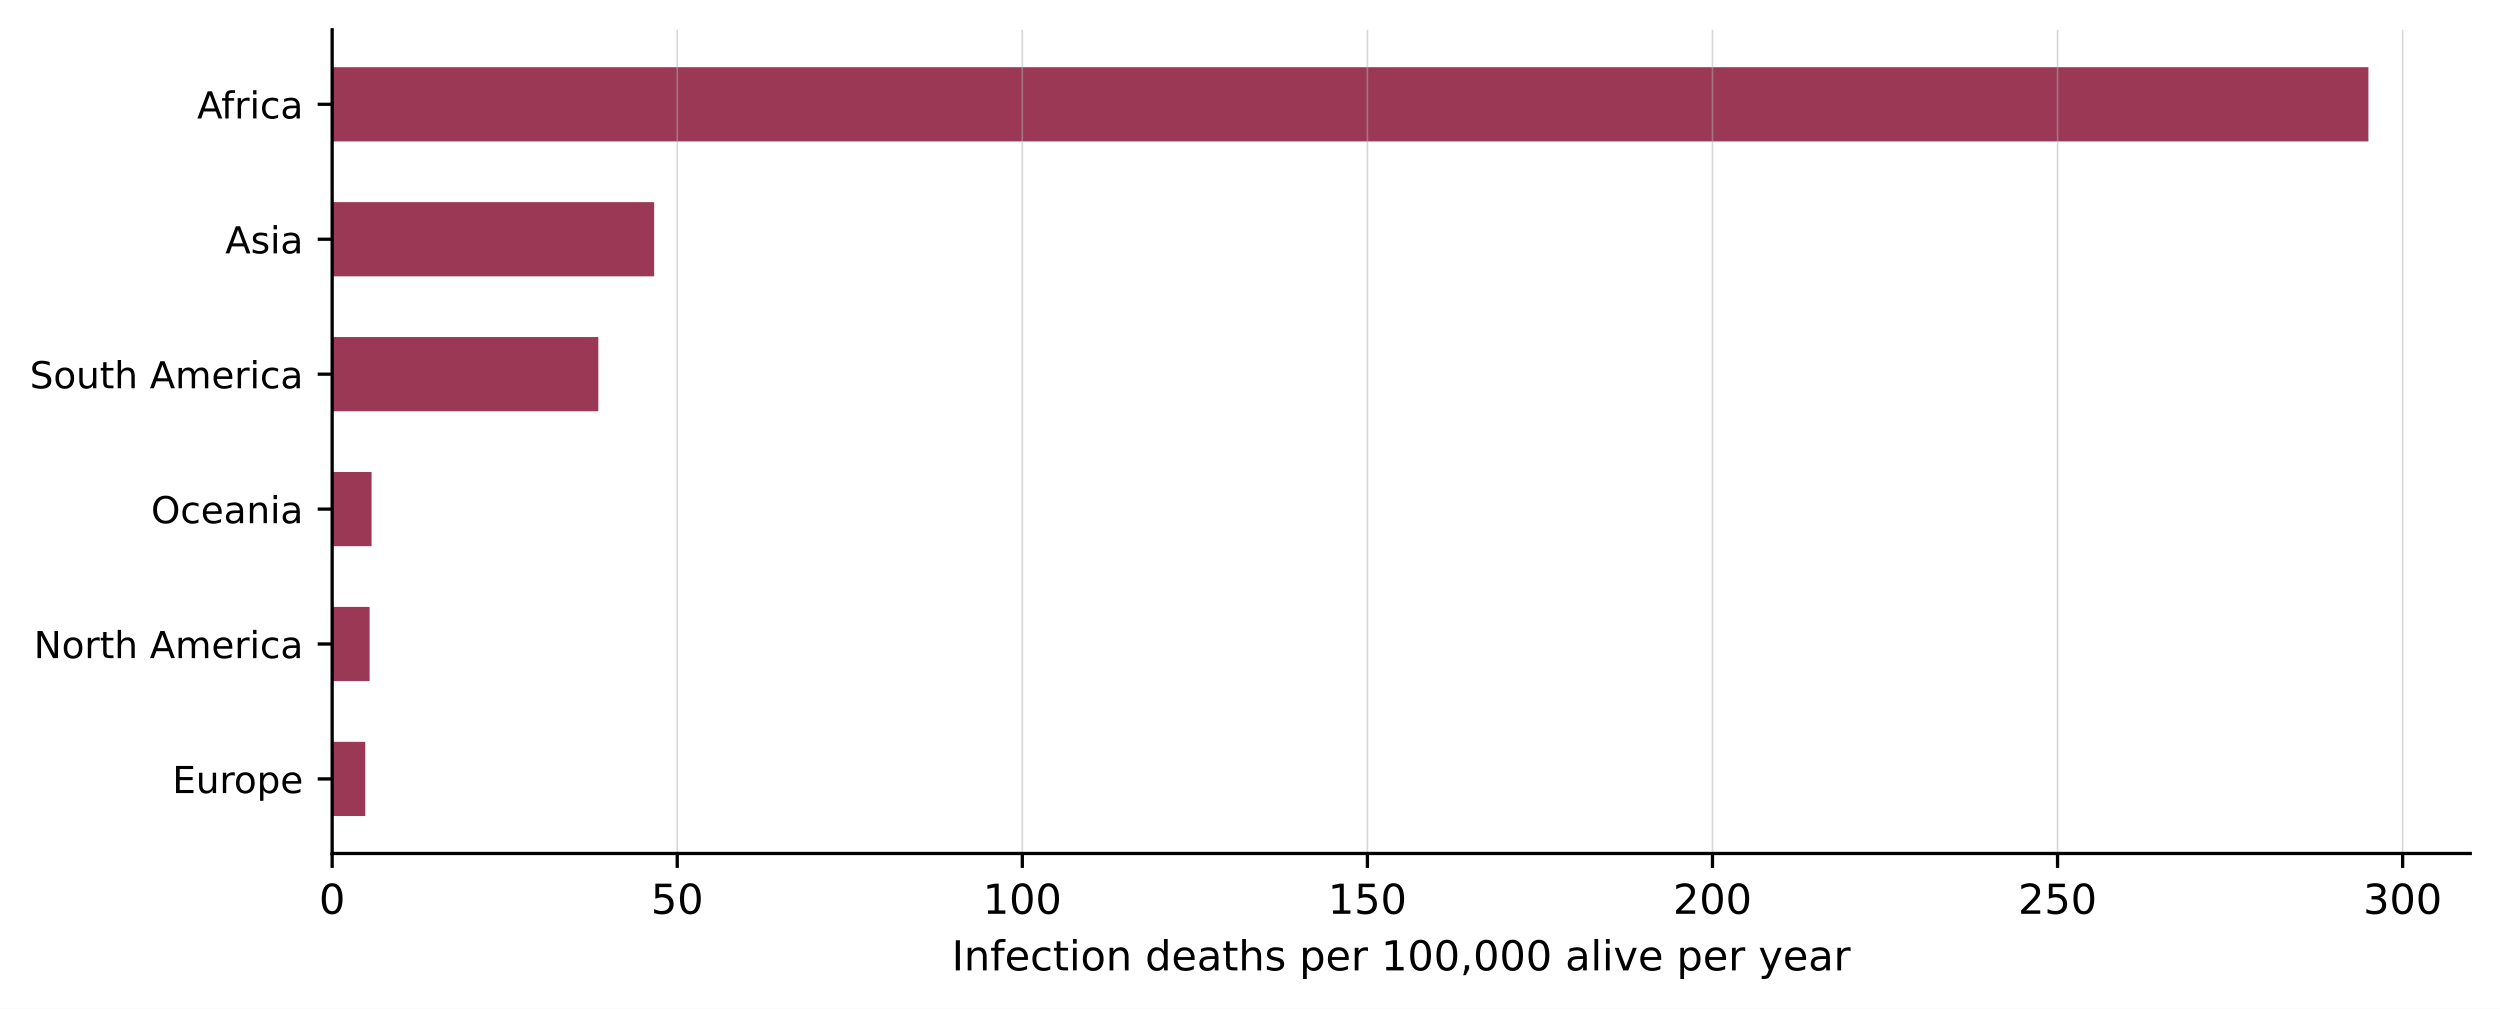
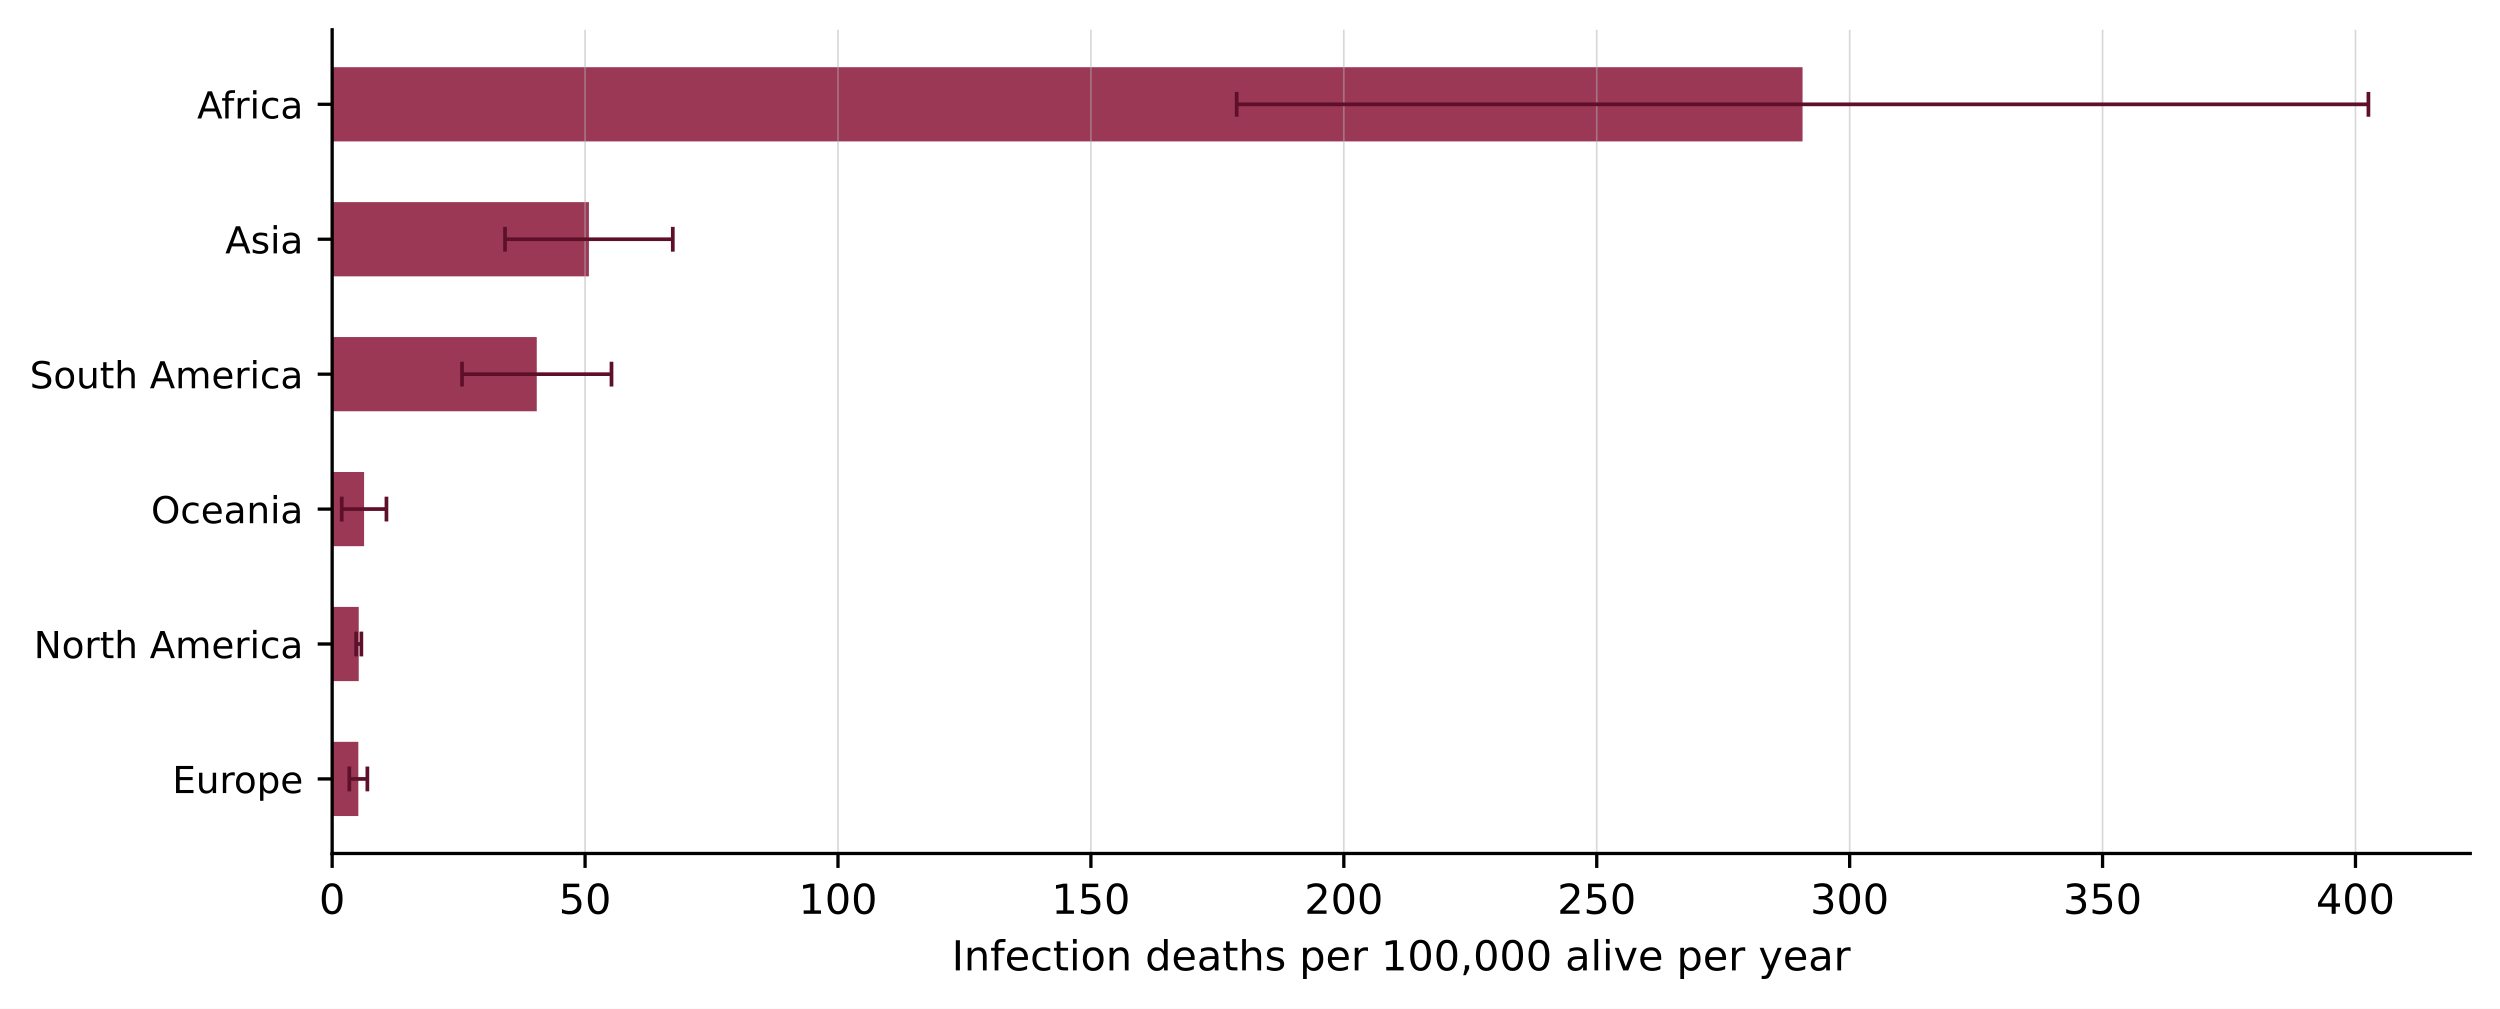
<svg xmlns="http://www.w3.org/2000/svg" xmlns:xlink="http://www.w3.org/1999/xlink" width="604.702pt" height="243.996pt" viewBox="0 0 604.702 243.996" version="1.1">
  <defs>
    <style type="text/css">*{stroke-linejoin: round; stroke-linecap: butt}</style>
  </defs>
  <g id="figure_1">
    <g id="patch_1">
      <path d="M 0 243.996  L 604.702 243.996  L 604.702 0  L 0 0  z " style="fill: #ffffff" />
    </g>
    <g id="axes_1">
      <g id="patch_2">
        <path d="M 80.342 206.44  L 597.502 206.44  L 597.502 7.2  L 80.342 7.2  z " style="fill: #ffffff" />
      </g>
      <g id="patch_3">
-         <path d="M 80.342 197.384  L 88.353 197.384  L 88.353 179.434  L 80.342 179.434  z " clip-path="url(#pd42f9b459a)" style="fill: #8c1d40; opacity: 0.88" />
+         <path d="M 80.342 197.384  L 86.675 197.384  L 86.675 179.434  L 80.342 179.434  z " clip-path="url(#p1f8402a130)" style="fill: #8c1d40; opacity: 0.88" />
      </g>
      <g id="patch_4">
-         <path d="M 80.342 164.748  L 89.399 164.748  L 89.399 146.799  L 80.342 146.799  z " clip-path="url(#pd42f9b459a)" style="fill: #8c1d40; opacity: 0.88" />
+         <path d="M 80.342 164.748  L 86.77 164.748  L 86.77 146.799  L 80.342 146.799  z " clip-path="url(#p1f8402a130)" style="fill: #8c1d40; opacity: 0.88" />
      </g>
      <g id="patch_5">
-         <path d="M 80.342 132.113  L 89.878 132.113  L 89.878 114.163  L 80.342 114.163  z " clip-path="url(#pd42f9b459a)" style="fill: #8c1d40; opacity: 0.88" />
+         <path d="M 80.342 132.113  L 88.066 132.113  L 88.066 114.163  L 80.342 114.163  z " clip-path="url(#p1f8402a130)" style="fill: #8c1d40; opacity: 0.88" />
      </g>
      <g id="patch_6">
-         <path d="M 80.342 99.477  L 144.721 99.477  L 144.721 81.527  L 80.342 81.527  z " clip-path="url(#pd42f9b459a)" style="fill: #8c1d40; opacity: 0.88" />
+         <path d="M 80.342 99.477  L 129.832 99.477  L 129.832 81.527  L 80.342 81.527  z " clip-path="url(#p1f8402a130)" style="fill: #8c1d40; opacity: 0.88" />
      </g>
      <g id="patch_7">
-         <path d="M 80.342 66.841  L 158.226 66.841  L 158.226 48.892  L 80.342 48.892  z " clip-path="url(#pd42f9b459a)" style="fill: #8c1d40; opacity: 0.88" />
+         <path d="M 80.342 66.841  L 142.444 66.841  L 142.444 48.892  L 80.342 48.892  z " clip-path="url(#p1f8402a130)" style="fill: #8c1d40; opacity: 0.88" />
      </g>
      <g id="patch_8">
-         <path d="M 80.342 34.206  L 572.875 34.206  L 572.875 16.256  L 80.342 16.256  z " clip-path="url(#pd42f9b459a)" style="fill: #8c1d40; opacity: 0.88" />
+         <path d="M 80.342 34.206  L 436.002 34.206  L 436.002 16.256  L 80.342 16.256  z " clip-path="url(#p1f8402a130)" style="fill: #8c1d40; opacity: 0.88" />
      </g>
      <g id="matplotlib.axis_1">
        <g id="xtick_1">
          <g id="line2d_1">
-             <path d="M 80.342 206.44  L 80.342 7.2  " clip-path="url(#pd42f9b459a)" style="fill: none; stroke: #b0b0b0; stroke-opacity: 0.5; stroke-width: 0.4; stroke-linecap: square" />
+             <path d="M 80.342 206.44  L 80.342 7.2  " clip-path="url(#p1f8402a130)" style="fill: none; stroke: #b0b0b0; stroke-opacity: 0.5; stroke-width: 0.4; stroke-linecap: square" />
          </g>
          <g id="line2d_2">
            <defs>
-               <path id="m259a328cdf" d="M 0 0  L 0 3.5  " style="stroke: #000000; stroke-width: 0.8" />
+               <path id="mecfb415a68" d="M 0 0  L 0 3.5  " style="stroke: #000000; stroke-width: 0.8" />
            </defs>
            <g>
-               <use xlink:href="#m259a328cdf" x="80.342" y="206.44" style="stroke: #000000; stroke-width: 0.8" />
+               <use xlink:href="#mecfb415a68" x="80.342" y="206.44" style="stroke: #000000; stroke-width: 0.8" />
            </g>
          </g>
          <g id="text_1">
            <g transform="translate(77.16031 221.0384) scale(0.1 -0.1)">
              <defs>
                <path id="DejaVuSans-30" d="M 2034 4250  Q 1547 4250 1301 3770  Q 1056 3291 1056 2328  Q 1056 1369 1301 889  Q 1547 409 2034 409  Q 2525 409 2770 889  Q 3016 1369 3016 2328  Q 3016 3291 2770 3770  Q 2525 4250 2034 4250  z M 2034 4750  Q 2819 4750 3233 4129  Q 3647 3509 3647 2328  Q 3647 1150 3233 529  Q 2819 -91 2034 -91  Q 1250 -91 836 529  Q 422 1150 422 2328  Q 422 3509 836 4129  Q 1250 4750 2034 4750  z " transform="scale(0.015625)" />
              </defs>
              <use xlink:href="#DejaVuSans-30" />
            </g>
          </g>
        </g>
        <g id="xtick_2">
          <g id="line2d_3">
-             <path d="M 163.81 206.44  L 163.81 7.2  " clip-path="url(#pd42f9b459a)" style="fill: none; stroke: #b0b0b0; stroke-opacity: 0.5; stroke-width: 0.4; stroke-linecap: square" />
+             <path d="M 141.517 206.44  L 141.517 7.2  " clip-path="url(#p1f8402a130)" style="fill: none; stroke: #b0b0b0; stroke-opacity: 0.5; stroke-width: 0.4; stroke-linecap: square" />
          </g>
          <g id="line2d_4">
            <g>
-               <use xlink:href="#m259a328cdf" x="163.81" y="206.44" style="stroke: #000000; stroke-width: 0.8" />
+               <use xlink:href="#mecfb415a68" x="141.517" y="206.44" style="stroke: #000000; stroke-width: 0.8" />
            </g>
          </g>
          <g id="text_2">
-             <g transform="translate(157.4474 221.0384) scale(0.1 -0.1)">
+             <g transform="translate(135.1545 221.0384) scale(0.1 -0.1)">
              <defs>
                <path id="DejaVuSans-35" d="M 691 4666  L 3169 4666  L 3169 4134  L 1269 4134  L 1269 2991  Q 1406 3038 1543 3061  Q 1681 3084 1819 3084  Q 2600 3084 3056 2656  Q 3513 2228 3513 1497  Q 3513 744 3044 326  Q 2575 -91 1722 -91  Q 1428 -91 1123 -41  Q 819 9 494 109  L 494 744  Q 775 591 1075 516  Q 1375 441 1709 441  Q 2250 441 2565 725  Q 2881 1009 2881 1497  Q 2881 1984 2565 2268  Q 2250 2553 1709 2553  Q 1456 2553 1204 2497  Q 953 2441 691 2322  L 691 4666  z " transform="scale(0.015625)" />
              </defs>
              <use xlink:href="#DejaVuSans-35" />
              <use xlink:href="#DejaVuSans-30" transform="translate(63.62305 0)" />
            </g>
          </g>
        </g>
        <g id="xtick_3">
          <g id="line2d_5">
-             <path d="M 247.278 206.44  L 247.278 7.2  " clip-path="url(#pd42f9b459a)" style="fill: none; stroke: #b0b0b0; stroke-opacity: 0.5; stroke-width: 0.4; stroke-linecap: square" />
+             <path d="M 202.692 206.44  L 202.692 7.2  " clip-path="url(#p1f8402a130)" style="fill: none; stroke: #b0b0b0; stroke-opacity: 0.5; stroke-width: 0.4; stroke-linecap: square" />
          </g>
          <g id="line2d_6">
            <g>
-               <use xlink:href="#m259a328cdf" x="247.278" y="206.44" style="stroke: #000000; stroke-width: 0.8" />
+               <use xlink:href="#mecfb415a68" x="202.692" y="206.44" style="stroke: #000000; stroke-width: 0.8" />
            </g>
          </g>
          <g id="text_3">
-             <g transform="translate(237.7345 221.0384) scale(0.1 -0.1)">
+             <g transform="translate(193.1487 221.0384) scale(0.1 -0.1)">
              <defs>
                <path id="DejaVuSans-31" d="M 794 531  L 1825 531  L 1825 4091  L 703 3866  L 703 4441  L 1819 4666  L 2450 4666  L 2450 531  L 3481 531  L 3481 0  L 794 0  L 794 531  z " transform="scale(0.015625)" />
              </defs>
              <use xlink:href="#DejaVuSans-31" />
              <use xlink:href="#DejaVuSans-30" transform="translate(63.62305 0)" />
              <use xlink:href="#DejaVuSans-30" transform="translate(127.2461 0)" />
            </g>
          </g>
        </g>
        <g id="xtick_4">
          <g id="line2d_7">
-             <path d="M 330.747 206.44  L 330.747 7.2  " clip-path="url(#pd42f9b459a)" style="fill: none; stroke: #b0b0b0; stroke-opacity: 0.5; stroke-width: 0.4; stroke-linecap: square" />
+             <path d="M 263.868 206.44  L 263.868 7.2  " clip-path="url(#p1f8402a130)" style="fill: none; stroke: #b0b0b0; stroke-opacity: 0.5; stroke-width: 0.4; stroke-linecap: square" />
          </g>
          <g id="line2d_8">
            <g>
-               <use xlink:href="#m259a328cdf" x="330.747" y="206.44" style="stroke: #000000; stroke-width: 0.8" />
+               <use xlink:href="#mecfb415a68" x="263.868" y="206.44" style="stroke: #000000; stroke-width: 0.8" />
            </g>
          </g>
          <g id="text_4">
-             <g transform="translate(321.2029 221.0384) scale(0.1 -0.1)">
+             <g transform="translate(254.3242 221.0384) scale(0.1 -0.1)">
              <use xlink:href="#DejaVuSans-31" />
              <use xlink:href="#DejaVuSans-35" transform="translate(63.62305 0)" />
              <use xlink:href="#DejaVuSans-30" transform="translate(127.2461 0)" />
            </g>
          </g>
        </g>
        <g id="xtick_5">
          <g id="line2d_9">
-             <path d="M 414.215 206.44  L 414.215 7.2  " clip-path="url(#pd42f9b459a)" style="fill: none; stroke: #b0b0b0; stroke-opacity: 0.5; stroke-width: 0.4; stroke-linecap: square" />
+             <path d="M 325.043 206.44  L 325.043 7.2  " clip-path="url(#p1f8402a130)" style="fill: none; stroke: #b0b0b0; stroke-opacity: 0.5; stroke-width: 0.4; stroke-linecap: square" />
          </g>
          <g id="line2d_10">
            <g>
-               <use xlink:href="#m259a328cdf" x="414.215" y="206.44" style="stroke: #000000; stroke-width: 0.8" />
+               <use xlink:href="#mecfb415a68" x="325.043" y="206.44" style="stroke: #000000; stroke-width: 0.8" />
            </g>
          </g>
          <g id="text_5">
-             <g transform="translate(404.6713 221.0384) scale(0.1 -0.1)">
+             <g transform="translate(315.4996 221.0384) scale(0.1 -0.1)">
              <defs>
                <path id="DejaVuSans-32" d="M 1228 531  L 3431 531  L 3431 0  L 469 0  L 469 531  Q 828 903 1448 1529  Q 2069 2156 2228 2338  Q 2531 2678 2651 2914  Q 2772 3150 2772 3378  Q 2772 3750 2511 3984  Q 2250 4219 1831 4219  Q 1534 4219 1204 4116  Q 875 4013 500 3803  L 500 4441  Q 881 4594 1212 4672  Q 1544 4750 1819 4750  Q 2544 4750 2975 4387  Q 3406 4025 3406 3419  Q 3406 3131 3298 2873  Q 3191 2616 2906 2266  Q 2828 2175 2409 1742  Q 1991 1309 1228 531  z " transform="scale(0.015625)" />
              </defs>
              <use xlink:href="#DejaVuSans-32" />
              <use xlink:href="#DejaVuSans-30" transform="translate(63.62305 0)" />
              <use xlink:href="#DejaVuSans-30" transform="translate(127.2461 0)" />
            </g>
          </g>
        </g>
        <g id="xtick_6">
          <g id="line2d_11">
-             <path d="M 497.683 206.44  L 497.683 7.2  " clip-path="url(#pd42f9b459a)" style="fill: none; stroke: #b0b0b0; stroke-opacity: 0.5; stroke-width: 0.4; stroke-linecap: square" />
+             <path d="M 386.219 206.44  L 386.219 7.2  " clip-path="url(#p1f8402a130)" style="fill: none; stroke: #b0b0b0; stroke-opacity: 0.5; stroke-width: 0.4; stroke-linecap: square" />
          </g>
          <g id="line2d_12">
            <g>
-               <use xlink:href="#m259a328cdf" x="497.683" y="206.44" style="stroke: #000000; stroke-width: 0.8" />
+               <use xlink:href="#mecfb415a68" x="386.219" y="206.44" style="stroke: #000000; stroke-width: 0.8" />
            </g>
          </g>
          <g id="text_6">
-             <g transform="translate(488.1396 221.0384) scale(0.1 -0.1)">
+             <g transform="translate(376.675 221.0384) scale(0.1 -0.1)">
              <use xlink:href="#DejaVuSans-32" />
              <use xlink:href="#DejaVuSans-35" transform="translate(63.62305 0)" />
              <use xlink:href="#DejaVuSans-30" transform="translate(127.2461 0)" />
            </g>
          </g>
        </g>
        <g id="xtick_7">
          <g id="line2d_13">
-             <path d="M 581.152 206.44  L 581.152 7.2  " clip-path="url(#pd42f9b459a)" style="fill: none; stroke: #b0b0b0; stroke-opacity: 0.5; stroke-width: 0.4; stroke-linecap: square" />
+             <path d="M 447.394 206.44  L 447.394 7.2  " clip-path="url(#p1f8402a130)" style="fill: none; stroke: #b0b0b0; stroke-opacity: 0.5; stroke-width: 0.4; stroke-linecap: square" />
          </g>
          <g id="line2d_14">
            <g>
-               <use xlink:href="#m259a328cdf" x="581.152" y="206.44" style="stroke: #000000; stroke-width: 0.8" />
+               <use xlink:href="#mecfb415a68" x="447.394" y="206.44" style="stroke: #000000; stroke-width: 0.8" />
            </g>
          </g>
          <g id="text_7">
-             <g transform="translate(571.608 221.0384) scale(0.1 -0.1)">
+             <g transform="translate(437.8505 221.0384) scale(0.1 -0.1)">
              <defs>
                <path id="DejaVuSans-33" d="M 2597 2516  Q 3050 2419 3304 2112  Q 3559 1806 3559 1356  Q 3559 666 3084 287  Q 2609 -91 1734 -91  Q 1441 -91 1130 -33  Q 819 25 488 141  L 488 750  Q 750 597 1062 519  Q 1375 441 1716 441  Q 2309 441 2620 675  Q 2931 909 2931 1356  Q 2931 1769 2642 2001  Q 2353 2234 1838 2234  L 1294 2234  L 1294 2753  L 1863 2753  Q 2328 2753 2575 2939  Q 2822 3125 2822 3475  Q 2822 3834 2567 4026  Q 2313 4219 1838 4219  Q 1578 4219 1281 4162  Q 984 4106 628 3988  L 628 4550  Q 988 4650 1302 4700  Q 1616 4750 1894 4750  Q 2613 4750 3031 4423  Q 3450 4097 3450 3541  Q 3450 3153 3228 2886  Q 3006 2619 2597 2516  z " transform="scale(0.015625)" />
              </defs>
              <use xlink:href="#DejaVuSans-33" />
              <use xlink:href="#DejaVuSans-30" transform="translate(63.62305 0)" />
              <use xlink:href="#DejaVuSans-30" transform="translate(127.2461 0)" />
            </g>
          </g>
        </g>
-         <g id="text_8">
+         <g id="xtick_8">
+           <g id="line2d_15">
+             <path d="M 508.57 206.44  L 508.57 7.2  " clip-path="url(#p1f8402a130)" style="fill: none; stroke: #b0b0b0; stroke-opacity: 0.5; stroke-width: 0.4; stroke-linecap: square" />
+           </g>
+           <g id="line2d_16">
+             <g>
+               <use xlink:href="#mecfb415a68" x="508.57" y="206.44" style="stroke: #000000; stroke-width: 0.8" />
+             </g>
+           </g>
+           <g id="text_8">
+             <g transform="translate(499.0259 221.0384) scale(0.1 -0.1)">
+               <use xlink:href="#DejaVuSans-33" />
+               <use xlink:href="#DejaVuSans-35" transform="translate(63.62305 0)" />
+               <use xlink:href="#DejaVuSans-30" transform="translate(127.2461 0)" />
+             </g>
+           </g>
+         </g>
+         <g id="xtick_9">
+           <g id="line2d_17">
+             <path d="M 569.745 206.44  L 569.745 7.2  " clip-path="url(#p1f8402a130)" style="fill: none; stroke: #b0b0b0; stroke-opacity: 0.5; stroke-width: 0.4; stroke-linecap: square" />
+           </g>
+           <g id="line2d_18">
+             <g>
+               <use xlink:href="#mecfb415a68" x="569.745" y="206.44" style="stroke: #000000; stroke-width: 0.8" />
+             </g>
+           </g>
+           <g id="text_9">
+             <g transform="translate(560.2014 221.0384) scale(0.1 -0.1)">
+               <defs>
+                 <path id="DejaVuSans-34" d="M 2419 4116  L 825 1625  L 2419 1625  L 2419 4116  z M 2253 4666  L 3047 4666  L 3047 1625  L 3713 1625  L 3713 1100  L 3047 1100  L 3047 0  L 2419 0  L 2419 1100  L 313 1100  L 313 1709  L 2253 4666  z " transform="scale(0.015625)" />
+               </defs>
+               <use xlink:href="#DejaVuSans-34" />
+               <use xlink:href="#DejaVuSans-30" transform="translate(63.62305 0)" />
+               <use xlink:href="#DejaVuSans-30" transform="translate(127.2461 0)" />
+             </g>
+           </g>
+         </g>
+         <g id="text_10">
          <g transform="translate(230.2091 234.7166) scale(0.1 -0.1)">
            <defs>
              <path id="DejaVuSans-49" d="M 628 4666  L 1259 4666  L 1259 0  L 628 0  L 628 4666  z " transform="scale(0.015625)" />
              <path id="DejaVuSans-6e" d="M 3513 2113  L 3513 0  L 2938 0  L 2938 2094  Q 2938 2591 2744 2837  Q 2550 3084 2163 3084  Q 1697 3084 1428 2787  Q 1159 2491 1159 1978  L 1159 0  L 581 0  L 581 3500  L 1159 3500  L 1159 2956  Q 1366 3272 1645 3428  Q 1925 3584 2291 3584  Q 2894 3584 3203 3211  Q 3513 2838 3513 2113  z " transform="scale(0.015625)" />
              <path id="DejaVuSans-66" d="M 2375 4863  L 2375 4384  L 1825 4384  Q 1516 4384 1395 4259  Q 1275 4134 1275 3809  L 1275 3500  L 2222 3500  L 2222 3053  L 1275 3053  L 1275 0  L 697 0  L 697 3053  L 147 3053  L 147 3500  L 697 3500  L 697 3744  Q 697 4328 969 4595  Q 1241 4863 1831 4863  L 2375 4863  z " transform="scale(0.015625)" />
              <path id="DejaVuSans-65" d="M 3597 1894  L 3597 1613  L 953 1613  Q 991 1019 1311 708  Q 1631 397 2203 397  Q 2534 397 2845 478  Q 3156 559 3463 722  L 3463 178  Q 3153 47 2828 -22  Q 2503 -91 2169 -91  Q 1331 -91 842 396  Q 353 884 353 1716  Q 353 2575 817 3079  Q 1281 3584 2069 3584  Q 2775 3584 3186 3129  Q 3597 2675 3597 1894  z M 3022 2063  Q 3016 2534 2758 2815  Q 2500 3097 2075 3097  Q 1594 3097 1305 2825  Q 1016 2553 972 2059  L 3022 2063  z " transform="scale(0.015625)" />
              <path id="DejaVuSans-63" d="M 3122 3366  L 3122 2828  Q 2878 2963 2633 3030  Q 2388 3097 2138 3097  Q 1578 3097 1268 2742  Q 959 2388 959 1747  Q 959 1106 1268 751  Q 1578 397 2138 397  Q 2388 397 2633 464  Q 2878 531 3122 666  L 3122 134  Q 2881 22 2623 -34  Q 2366 -91 2075 -91  Q 1284 -91 818 406  Q 353 903 353 1747  Q 353 2603 823 3093  Q 1294 3584 2113 3584  Q 2378 3584 2631 3529  Q 2884 3475 3122 3366  z " transform="scale(0.015625)" />
              <path id="DejaVuSans-74" d="M 1172 4494  L 1172 3500  L 2356 3500  L 2356 3053  L 1172 3053  L 1172 1153  Q 1172 725 1289 603  Q 1406 481 1766 481  L 2356 481  L 2356 0  L 1766 0  Q 1100 0 847 248  Q 594 497 594 1153  L 594 3053  L 172 3053  L 172 3500  L 594 3500  L 594 4494  L 1172 4494  z " transform="scale(0.015625)" />
              <path id="DejaVuSans-69" d="M 603 3500  L 1178 3500  L 1178 0  L 603 0  L 603 3500  z M 603 4863  L 1178 4863  L 1178 4134  L 603 4134  L 603 4863  z " transform="scale(0.015625)" />
              <path id="DejaVuSans-6f" d="M 1959 3097  Q 1497 3097 1228 2736  Q 959 2375 959 1747  Q 959 1119 1226 758  Q 1494 397 1959 397  Q 2419 397 2687 759  Q 2956 1122 2956 1747  Q 2956 2369 2687 2733  Q 2419 3097 1959 3097  z M 1959 3584  Q 2709 3584 3137 3096  Q 3566 2609 3566 1747  Q 3566 888 3137 398  Q 2709 -91 1959 -91  Q 1206 -91 779 398  Q 353 888 353 1747  Q 353 2609 779 3096  Q 1206 3584 1959 3584  z " transform="scale(0.015625)" />
              <path id="DejaVuSans-20" transform="scale(0.015625)" />
              <path id="DejaVuSans-64" d="M 2906 2969  L 2906 4863  L 3481 4863  L 3481 0  L 2906 0  L 2906 525  Q 2725 213 2448 61  Q 2172 -91 1784 -91  Q 1150 -91 751 415  Q 353 922 353 1747  Q 353 2572 751 3078  Q 1150 3584 1784 3584  Q 2172 3584 2448 3432  Q 2725 3281 2906 2969  z M 947 1747  Q 947 1113 1208 752  Q 1469 391 1925 391  Q 2381 391 2643 752  Q 2906 1113 2906 1747  Q 2906 2381 2643 2742  Q 2381 3103 1925 3103  Q 1469 3103 1208 2742  Q 947 2381 947 1747  z " transform="scale(0.015625)" />
              <path id="DejaVuSans-61" d="M 2194 1759  Q 1497 1759 1228 1600  Q 959 1441 959 1056  Q 959 750 1161 570  Q 1363 391 1709 391  Q 2188 391 2477 730  Q 2766 1069 2766 1631  L 2766 1759  L 2194 1759  z M 3341 1997  L 3341 0  L 2766 0  L 2766 531  Q 2569 213 2275 61  Q 1981 -91 1556 -91  Q 1019 -91 701 211  Q 384 513 384 1019  Q 384 1609 779 1909  Q 1175 2209 1959 2209  L 2766 2209  L 2766 2266  Q 2766 2663 2505 2880  Q 2244 3097 1772 3097  Q 1472 3097 1187 3025  Q 903 2953 641 2809  L 641 3341  Q 956 3463 1253 3523  Q 1550 3584 1831 3584  Q 2591 3584 2966 3190  Q 3341 2797 3341 1997  z " transform="scale(0.015625)" />
              <path id="DejaVuSans-68" d="M 3513 2113  L 3513 0  L 2938 0  L 2938 2094  Q 2938 2591 2744 2837  Q 2550 3084 2163 3084  Q 1697 3084 1428 2787  Q 1159 2491 1159 1978  L 1159 0  L 581 0  L 581 4863  L 1159 4863  L 1159 2956  Q 1366 3272 1645 3428  Q 1925 3584 2291 3584  Q 2894 3584 3203 3211  Q 3513 2838 3513 2113  z " transform="scale(0.015625)" />
              <path id="DejaVuSans-73" d="M 2834 3397  L 2834 2853  Q 2591 2978 2328 3040  Q 2066 3103 1784 3103  Q 1356 3103 1142 2972  Q 928 2841 928 2578  Q 928 2378 1081 2264  Q 1234 2150 1697 2047  L 1894 2003  Q 2506 1872 2764 1633  Q 3022 1394 3022 966  Q 3022 478 2636 193  Q 2250 -91 1575 -91  Q 1294 -91 989 -36  Q 684 19 347 128  L 347 722  Q 666 556 975 473  Q 1284 391 1588 391  Q 1994 391 2212 530  Q 2431 669 2431 922  Q 2431 1156 2273 1281  Q 2116 1406 1581 1522  L 1381 1569  Q 847 1681 609 1914  Q 372 2147 372 2553  Q 372 3047 722 3315  Q 1072 3584 1716 3584  Q 2034 3584 2315 3537  Q 2597 3491 2834 3397  z " transform="scale(0.015625)" />
              <path id="DejaVuSans-70" d="M 1159 525  L 1159 -1331  L 581 -1331  L 581 3500  L 1159 3500  L 1159 2969  Q 1341 3281 1617 3432  Q 1894 3584 2278 3584  Q 2916 3584 3314 3078  Q 3713 2572 3713 1747  Q 3713 922 3314 415  Q 2916 -91 2278 -91  Q 1894 -91 1617 61  Q 1341 213 1159 525  z M 3116 1747  Q 3116 2381 2855 2742  Q 2594 3103 2138 3103  Q 1681 3103 1420 2742  Q 1159 2381 1159 1747  Q 1159 1113 1420 752  Q 1681 391 2138 391  Q 2594 391 2855 752  Q 3116 1113 3116 1747  z " transform="scale(0.015625)" />
              <path id="DejaVuSans-72" d="M 2631 2963  Q 2534 3019 2420 3045  Q 2306 3072 2169 3072  Q 1681 3072 1420 2755  Q 1159 2438 1159 1844  L 1159 0  L 581 0  L 581 3500  L 1159 3500  L 1159 2956  Q 1341 3275 1631 3429  Q 1922 3584 2338 3584  Q 2397 3584 2469 3576  Q 2541 3569 2628 3553  L 2631 2963  z " transform="scale(0.015625)" />
              <path id="DejaVuSans-2c" d="M 750 794  L 1409 794  L 1409 256  L 897 -744  L 494 -744  L 750 256  L 750 794  z " transform="scale(0.015625)" />
              <path id="DejaVuSans-6c" d="M 603 4863  L 1178 4863  L 1178 0  L 603 0  L 603 4863  z " transform="scale(0.015625)" />
              <path id="DejaVuSans-76" d="M 191 3500  L 800 3500  L 1894 563  L 2988 3500  L 3597 3500  L 2284 0  L 1503 0  L 191 3500  z " transform="scale(0.015625)" />
              <path id="DejaVuSans-79" d="M 2059 -325  Q 1816 -950 1584 -1140  Q 1353 -1331 966 -1331  L 506 -1331  L 506 -850  L 844 -850  Q 1081 -850 1212 -737  Q 1344 -625 1503 -206  L 1606 56  L 191 3500  L 800 3500  L 1894 763  L 2988 3500  L 3597 3500  L 2059 -325  z " transform="scale(0.015625)" />
            </defs>
            <use xlink:href="#DejaVuSans-49" />
            <use xlink:href="#DejaVuSans-6e" transform="translate(29.49219 0)" />
            <use xlink:href="#DejaVuSans-66" transform="translate(92.87109 0)" />
            <use xlink:href="#DejaVuSans-65" transform="translate(128.0762 0)" />
            <use xlink:href="#DejaVuSans-63" transform="translate(189.5996 0)" />
            <use xlink:href="#DejaVuSans-74" transform="translate(244.5801 0)" />
            <use xlink:href="#DejaVuSans-69" transform="translate(283.7891 0)" />
            <use xlink:href="#DejaVuSans-6f" transform="translate(311.5723 0)" />
            <use xlink:href="#DejaVuSans-6e" transform="translate(372.7539 0)" />
            <use xlink:href="#DejaVuSans-20" transform="translate(436.1328 0)" />
            <use xlink:href="#DejaVuSans-64" transform="translate(467.9199 0)" />
            <use xlink:href="#DejaVuSans-65" transform="translate(531.3965 0)" />
            <use xlink:href="#DejaVuSans-61" transform="translate(592.9199 0)" />
            <use xlink:href="#DejaVuSans-74" transform="translate(654.1992 0)" />
            <use xlink:href="#DejaVuSans-68" transform="translate(693.4082 0)" />
            <use xlink:href="#DejaVuSans-73" transform="translate(756.7871 0)" />
            <use xlink:href="#DejaVuSans-20" transform="translate(808.8867 0)" />
            <use xlink:href="#DejaVuSans-70" transform="translate(840.6738 0)" />
            <use xlink:href="#DejaVuSans-65" transform="translate(904.1504 0)" />
            <use xlink:href="#DejaVuSans-72" transform="translate(965.6738 0)" />
            <use xlink:href="#DejaVuSans-20" transform="translate(1006.787 0)" />
            <use xlink:href="#DejaVuSans-31" transform="translate(1038.574 0)" />
            <use xlink:href="#DejaVuSans-30" transform="translate(1102.197 0)" />
            <use xlink:href="#DejaVuSans-30" transform="translate(1165.82 0)" />
            <use xlink:href="#DejaVuSans-2c" transform="translate(1229.443 0)" />
            <use xlink:href="#DejaVuSans-30" transform="translate(1261.23 0)" />
            <use xlink:href="#DejaVuSans-30" transform="translate(1324.854 0)" />
            <use xlink:href="#DejaVuSans-30" transform="translate(1388.477 0)" />
            <use xlink:href="#DejaVuSans-20" transform="translate(1452.1 0)" />
            <use xlink:href="#DejaVuSans-61" transform="translate(1483.887 0)" />
            <use xlink:href="#DejaVuSans-6c" transform="translate(1545.166 0)" />
            <use xlink:href="#DejaVuSans-69" transform="translate(1572.949 0)" />
            <use xlink:href="#DejaVuSans-76" transform="translate(1600.732 0)" />
            <use xlink:href="#DejaVuSans-65" transform="translate(1659.912 0)" />
            <use xlink:href="#DejaVuSans-20" transform="translate(1721.436 0)" />
            <use xlink:href="#DejaVuSans-70" transform="translate(1753.223 0)" />
            <use xlink:href="#DejaVuSans-65" transform="translate(1816.699 0)" />
            <use xlink:href="#DejaVuSans-72" transform="translate(1878.223 0)" />
            <use xlink:href="#DejaVuSans-20" transform="translate(1919.336 0)" />
            <use xlink:href="#DejaVuSans-79" transform="translate(1951.123 0)" />
            <use xlink:href="#DejaVuSans-65" transform="translate(2010.303 0)" />
            <use xlink:href="#DejaVuSans-61" transform="translate(2071.826 0)" />
            <use xlink:href="#DejaVuSans-72" transform="translate(2133.105 0)" />
          </g>
        </g>
      </g>
      <g id="matplotlib.axis_2">
        <g id="ytick_1">
-           <g id="line2d_15">
+           <g id="line2d_19">
            <defs>
-               <path id="m80e7b4c4aa" d="M 0 0  L -3.5 0  " style="stroke: #000000; stroke-width: 0.8" />
+               <path id="mb1f196ee95" d="M 0 0  L -3.5 0  " style="stroke: #000000; stroke-width: 0.8" />
            </defs>
            <g>
-               <use xlink:href="#m80e7b4c4aa" x="80.342" y="188.409" style="stroke: #000000; stroke-width: 0.8" />
-             </g>
-           </g>
-           <g id="text_9">
+               <use xlink:href="#mb1f196ee95" x="80.342" y="188.409" style="stroke: #000000; stroke-width: 0.8" />
+             </g>
+           </g>
+           <g id="text_11">
            <g transform="translate(41.69531 191.8282) scale(0.09 -0.09)">
              <defs>
                <path id="DejaVuSans-45" d="M 628 4666  L 3578 4666  L 3578 4134  L 1259 4134  L 1259 2753  L 3481 2753  L 3481 2222  L 1259 2222  L 1259 531  L 3634 531  L 3634 0  L 628 0  L 628 4666  z " transform="scale(0.015625)" />
                <path id="DejaVuSans-75" d="M 544 1381  L 544 3500  L 1119 3500  L 1119 1403  Q 1119 906 1312 657  Q 1506 409 1894 409  Q 2359 409 2629 706  Q 2900 1003 2900 1516  L 2900 3500  L 3475 3500  L 3475 0  L 2900 0  L 2900 538  Q 2691 219 2414 64  Q 2138 -91 1772 -91  Q 1169 -91 856 284  Q 544 659 544 1381  z M 1991 3584  L 1991 3584  z " transform="scale(0.015625)" />
              </defs>
              <use xlink:href="#DejaVuSans-45" />
              <use xlink:href="#DejaVuSans-75" transform="translate(63.18359 0)" />
              <use xlink:href="#DejaVuSans-72" transform="translate(126.5625 0)" />
              <use xlink:href="#DejaVuSans-6f" transform="translate(165.4258 0)" />
              <use xlink:href="#DejaVuSans-70" transform="translate(226.6074 0)" />
              <use xlink:href="#DejaVuSans-65" transform="translate(290.084 0)" />
            </g>
          </g>
        </g>
        <g id="ytick_2">
-           <g id="line2d_16">
-             <g>
-               <use xlink:href="#m80e7b4c4aa" x="80.342" y="155.773" style="stroke: #000000; stroke-width: 0.8" />
-             </g>
-           </g>
-           <g id="text_10">
+           <g id="line2d_20">
+             <g>
+               <use xlink:href="#mb1f196ee95" x="80.342" y="155.773" style="stroke: #000000; stroke-width: 0.8" />
+             </g>
+           </g>
+           <g id="text_12">
            <g transform="translate(8.184375 159.1926) scale(0.09 -0.09)">
              <defs>
                <path id="DejaVuSans-4e" d="M 628 4666  L 1478 4666  L 3547 763  L 3547 4666  L 4159 4666  L 4159 0  L 3309 0  L 1241 3903  L 1241 0  L 628 0  L 628 4666  z " transform="scale(0.015625)" />
                <path id="DejaVuSans-41" d="M 2188 4044  L 1331 1722  L 3047 1722  L 2188 4044  z M 1831 4666  L 2547 4666  L 4325 0  L 3669 0  L 3244 1197  L 1141 1197  L 716 0  L 50 0  L 1831 4666  z " transform="scale(0.015625)" />
                <path id="DejaVuSans-6d" d="M 3328 2828  Q 3544 3216 3844 3400  Q 4144 3584 4550 3584  Q 5097 3584 5394 3201  Q 5691 2819 5691 2113  L 5691 0  L 5113 0  L 5113 2094  Q 5113 2597 4934 2840  Q 4756 3084 4391 3084  Q 3944 3084 3684 2787  Q 3425 2491 3425 1978  L 3425 0  L 2847 0  L 2847 2094  Q 2847 2600 2669 2842  Q 2491 3084 2119 3084  Q 1678 3084 1418 2786  Q 1159 2488 1159 1978  L 1159 0  L 581 0  L 581 3500  L 1159 3500  L 1159 2956  Q 1356 3278 1631 3431  Q 1906 3584 2284 3584  Q 2666 3584 2933 3390  Q 3200 3197 3328 2828  z " transform="scale(0.015625)" />
              </defs>
              <use xlink:href="#DejaVuSans-4e" />
              <use xlink:href="#DejaVuSans-6f" transform="translate(74.80469 0)" />
              <use xlink:href="#DejaVuSans-72" transform="translate(135.9863 0)" />
              <use xlink:href="#DejaVuSans-74" transform="translate(177.0996 0)" />
              <use xlink:href="#DejaVuSans-68" transform="translate(216.3086 0)" />
              <use xlink:href="#DejaVuSans-20" transform="translate(279.6875 0)" />
              <use xlink:href="#DejaVuSans-41" transform="translate(311.4746 0)" />
              <use xlink:href="#DejaVuSans-6d" transform="translate(379.8828 0)" />
              <use xlink:href="#DejaVuSans-65" transform="translate(477.2949 0)" />
              <use xlink:href="#DejaVuSans-72" transform="translate(538.8184 0)" />
              <use xlink:href="#DejaVuSans-69" transform="translate(579.9316 0)" />
              <use xlink:href="#DejaVuSans-63" transform="translate(607.7148 0)" />
              <use xlink:href="#DejaVuSans-61" transform="translate(662.6953 0)" />
            </g>
          </g>
        </g>
        <g id="ytick_3">
-           <g id="line2d_17">
-             <g>
-               <use xlink:href="#m80e7b4c4aa" x="80.342" y="123.138" style="stroke: #000000; stroke-width: 0.8" />
-             </g>
-           </g>
-           <g id="text_11">
+           <g id="line2d_21">
+             <g>
+               <use xlink:href="#mb1f196ee95" x="80.342" y="123.138" style="stroke: #000000; stroke-width: 0.8" />
+             </g>
+           </g>
+           <g id="text_13">
            <g transform="translate(36.53578 126.5571) scale(0.09 -0.09)">
              <defs>
                <path id="DejaVuSans-4f" d="M 2522 4238  Q 1834 4238 1429 3725  Q 1025 3213 1025 2328  Q 1025 1447 1429 934  Q 1834 422 2522 422  Q 3209 422 3611 934  Q 4013 1447 4013 2328  Q 4013 3213 3611 3725  Q 3209 4238 2522 4238  z M 2522 4750  Q 3503 4750 4090 4092  Q 4678 3434 4678 2328  Q 4678 1225 4090 567  Q 3503 -91 2522 -91  Q 1538 -91 948 565  Q 359 1222 359 2328  Q 359 3434 948 4092  Q 1538 4750 2522 4750  z " transform="scale(0.015625)" />
              </defs>
              <use xlink:href="#DejaVuSans-4f" />
              <use xlink:href="#DejaVuSans-63" transform="translate(78.71094 0)" />
              <use xlink:href="#DejaVuSans-65" transform="translate(133.6914 0)" />
              <use xlink:href="#DejaVuSans-61" transform="translate(195.2148 0)" />
              <use xlink:href="#DejaVuSans-6e" transform="translate(256.4941 0)" />
              <use xlink:href="#DejaVuSans-69" transform="translate(319.873 0)" />
              <use xlink:href="#DejaVuSans-61" transform="translate(347.6562 0)" />
            </g>
          </g>
        </g>
        <g id="ytick_4">
-           <g id="line2d_18">
-             <g>
-               <use xlink:href="#m80e7b4c4aa" x="80.342" y="90.502" style="stroke: #000000; stroke-width: 0.8" />
-             </g>
-           </g>
-           <g id="text_12">
+           <g id="line2d_22">
+             <g>
+               <use xlink:href="#mb1f196ee95" x="80.342" y="90.502" style="stroke: #000000; stroke-width: 0.8" />
+             </g>
+           </g>
+           <g id="text_14">
            <g transform="translate(7.2 93.92153) scale(0.09 -0.09)">
              <defs>
                <path id="DejaVuSans-53" d="M 3425 4513  L 3425 3897  Q 3066 4069 2747 4153  Q 2428 4238 2131 4238  Q 1616 4238 1336 4038  Q 1056 3838 1056 3469  Q 1056 3159 1242 3001  Q 1428 2844 1947 2747  L 2328 2669  Q 3034 2534 3370 2195  Q 3706 1856 3706 1288  Q 3706 609 3251 259  Q 2797 -91 1919 -91  Q 1588 -91 1214 -16  Q 841 59 441 206  L 441 856  Q 825 641 1194 531  Q 1563 422 1919 422  Q 2459 422 2753 634  Q 3047 847 3047 1241  Q 3047 1584 2836 1778  Q 2625 1972 2144 2069  L 1759 2144  Q 1053 2284 737 2584  Q 422 2884 422 3419  Q 422 4038 858 4394  Q 1294 4750 2059 4750  Q 2388 4750 2728 4690  Q 3069 4631 3425 4513  z " transform="scale(0.015625)" />
              </defs>
              <use xlink:href="#DejaVuSans-53" />
              <use xlink:href="#DejaVuSans-6f" transform="translate(63.47656 0)" />
              <use xlink:href="#DejaVuSans-75" transform="translate(124.6582 0)" />
              <use xlink:href="#DejaVuSans-74" transform="translate(188.0371 0)" />
              <use xlink:href="#DejaVuSans-68" transform="translate(227.2461 0)" />
              <use xlink:href="#DejaVuSans-20" transform="translate(290.625 0)" />
              <use xlink:href="#DejaVuSans-41" transform="translate(322.4121 0)" />
              <use xlink:href="#DejaVuSans-6d" transform="translate(390.8203 0)" />
              <use xlink:href="#DejaVuSans-65" transform="translate(488.2324 0)" />
              <use xlink:href="#DejaVuSans-72" transform="translate(549.7559 0)" />
              <use xlink:href="#DejaVuSans-69" transform="translate(590.8691 0)" />
              <use xlink:href="#DejaVuSans-63" transform="translate(618.6523 0)" />
              <use xlink:href="#DejaVuSans-61" transform="translate(673.6328 0)" />
            </g>
          </g>
        </g>
        <g id="ytick_5">
-           <g id="line2d_19">
-             <g>
-               <use xlink:href="#m80e7b4c4aa" x="80.342" y="57.867" style="stroke: #000000; stroke-width: 0.8" />
-             </g>
-           </g>
-           <g id="text_13">
+           <g id="line2d_23">
+             <g>
+               <use xlink:href="#mb1f196ee95" x="80.342" y="57.867" style="stroke: #000000; stroke-width: 0.8" />
+             </g>
+           </g>
+           <g id="text_15">
            <g transform="translate(54.48094 61.28598) scale(0.09 -0.09)">
              <use xlink:href="#DejaVuSans-41" />
              <use xlink:href="#DejaVuSans-73" transform="translate(68.4082 0)" />
              <use xlink:href="#DejaVuSans-69" transform="translate(120.5078 0)" />
              <use xlink:href="#DejaVuSans-61" transform="translate(148.291 0)" />
            </g>
          </g>
        </g>
        <g id="ytick_6">
-           <g id="line2d_20">
-             <g>
-               <use xlink:href="#m80e7b4c4aa" x="80.342" y="25.231" style="stroke: #000000; stroke-width: 0.8" />
-             </g>
-           </g>
-           <g id="text_14">
+           <g id="line2d_24">
+             <g>
+               <use xlink:href="#mb1f196ee95" x="80.342" y="25.231" style="stroke: #000000; stroke-width: 0.8" />
+             </g>
+           </g>
+           <g id="text_16">
            <g transform="translate(47.67891 28.65044) scale(0.09 -0.09)">
              <use xlink:href="#DejaVuSans-41" />
              <use xlink:href="#DejaVuSans-66" transform="translate(64.7832 0)" />
              <use xlink:href="#DejaVuSans-72" transform="translate(99.98828 0)" />
              <use xlink:href="#DejaVuSans-69" transform="translate(141.1016 0)" />
              <use xlink:href="#DejaVuSans-63" transform="translate(168.8848 0)" />
              <use xlink:href="#DejaVuSans-61" transform="translate(223.8652 0)" />
            </g>
          </g>
        </g>
      </g>
+       <g id="LineCollection_1">
+         <path d="M 84.489 188.409  L 88.86 188.409  " clip-path="url(#p1f8402a130)" style="fill: none; stroke: #5e102a; stroke-width: 0.9" />
+         <path d="M 86.139 155.773  L 87.402 155.773  " clip-path="url(#p1f8402a130)" style="fill: none; stroke: #5e102a; stroke-width: 0.9" />
+         <path d="M 82.659 123.138  L 93.474 123.138  " clip-path="url(#p1f8402a130)" style="fill: none; stroke: #5e102a; stroke-width: 0.9" />
+         <path d="M 111.755 90.502  L 147.909 90.502  " clip-path="url(#p1f8402a130)" style="fill: none; stroke: #5e102a; stroke-width: 0.9" />
+         <path d="M 122.152 57.867  L 162.736 57.867  " clip-path="url(#p1f8402a130)" style="fill: none; stroke: #5e102a; stroke-width: 0.9" />
+         <path d="M 299.129 25.231  L 572.875 25.231  " clip-path="url(#p1f8402a130)" style="fill: none; stroke: #5e102a; stroke-width: 0.9" />
+       </g>
+       <g id="line2d_25">
+         <defs>
+           <path id="m8a42e44aee" d="M 0 3  L 0 -3  " style="stroke: #5e102a; stroke-width: 0.9" />
+         </defs>
+         <g clip-path="url(#p1f8402a130)">
+           <use xlink:href="#m8a42e44aee" x="84.489" y="188.409" style="fill: #1f77b4; stroke: #5e102a; stroke-width: 0.9" />
+           <use xlink:href="#m8a42e44aee" x="86.139" y="155.773" style="fill: #1f77b4; stroke: #5e102a; stroke-width: 0.9" />
+           <use xlink:href="#m8a42e44aee" x="82.659" y="123.138" style="fill: #1f77b4; stroke: #5e102a; stroke-width: 0.9" />
+           <use xlink:href="#m8a42e44aee" x="111.755" y="90.502" style="fill: #1f77b4; stroke: #5e102a; stroke-width: 0.9" />
+           <use xlink:href="#m8a42e44aee" x="122.152" y="57.867" style="fill: #1f77b4; stroke: #5e102a; stroke-width: 0.9" />
+           <use xlink:href="#m8a42e44aee" x="299.129" y="25.231" style="fill: #1f77b4; stroke: #5e102a; stroke-width: 0.9" />
+         </g>
+       </g>
+       <g id="line2d_26">
+         <g clip-path="url(#p1f8402a130)">
+           <use xlink:href="#m8a42e44aee" x="88.86" y="188.409" style="fill: #1f77b4; stroke: #5e102a; stroke-width: 0.9" />
+           <use xlink:href="#m8a42e44aee" x="87.402" y="155.773" style="fill: #1f77b4; stroke: #5e102a; stroke-width: 0.9" />
+           <use xlink:href="#m8a42e44aee" x="93.474" y="123.138" style="fill: #1f77b4; stroke: #5e102a; stroke-width: 0.9" />
+           <use xlink:href="#m8a42e44aee" x="147.909" y="90.502" style="fill: #1f77b4; stroke: #5e102a; stroke-width: 0.9" />
+           <use xlink:href="#m8a42e44aee" x="162.736" y="57.867" style="fill: #1f77b4; stroke: #5e102a; stroke-width: 0.9" />
+           <use xlink:href="#m8a42e44aee" x="572.875" y="25.231" style="fill: #1f77b4; stroke: #5e102a; stroke-width: 0.9" />
+         </g>
+       </g>
      <g id="patch_9">
        <path d="M 80.342 206.44  L 80.342 7.2  " style="fill: none; stroke: #000000; stroke-width: 0.8; stroke-linejoin: miter; stroke-linecap: square" />
      </g>
      <g id="patch_10">
        <path d="M 80.342 206.44  L 597.502 206.44  " style="fill: none; stroke: #000000; stroke-width: 0.8; stroke-linejoin: miter; stroke-linecap: square" />
      </g>
    </g>
  </g>
  <defs>
-     <clipPath id="pd42f9b459a">
+     <clipPath id="p1f8402a130">
      <rect x="80.342" y="7.2" width="517.16" height="199.24" />
    </clipPath>
  </defs>
</svg>
